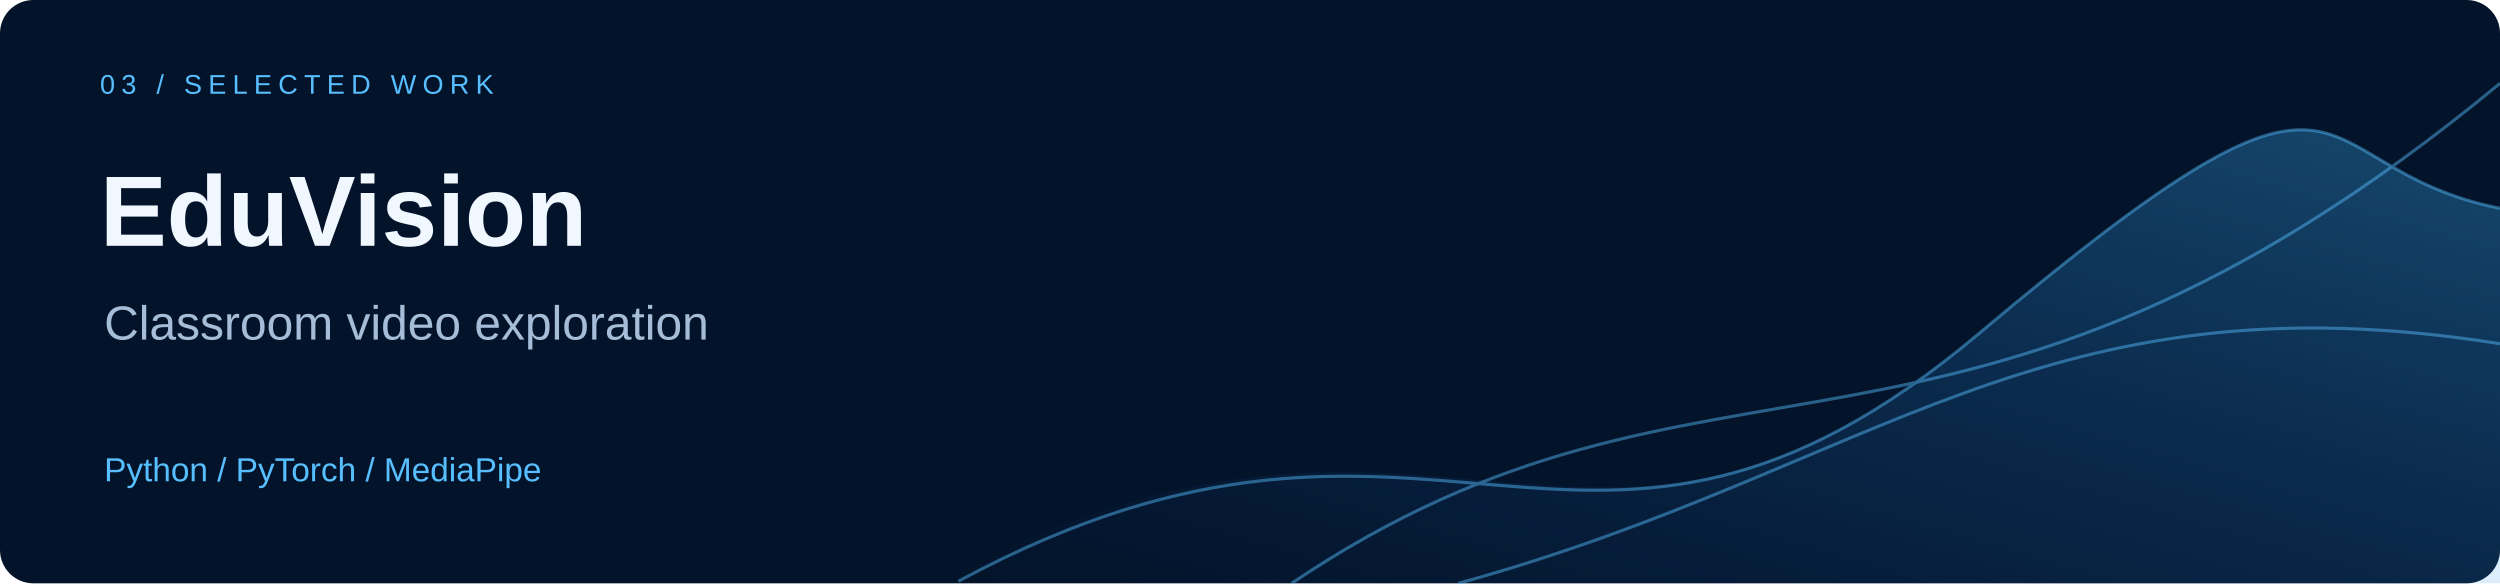
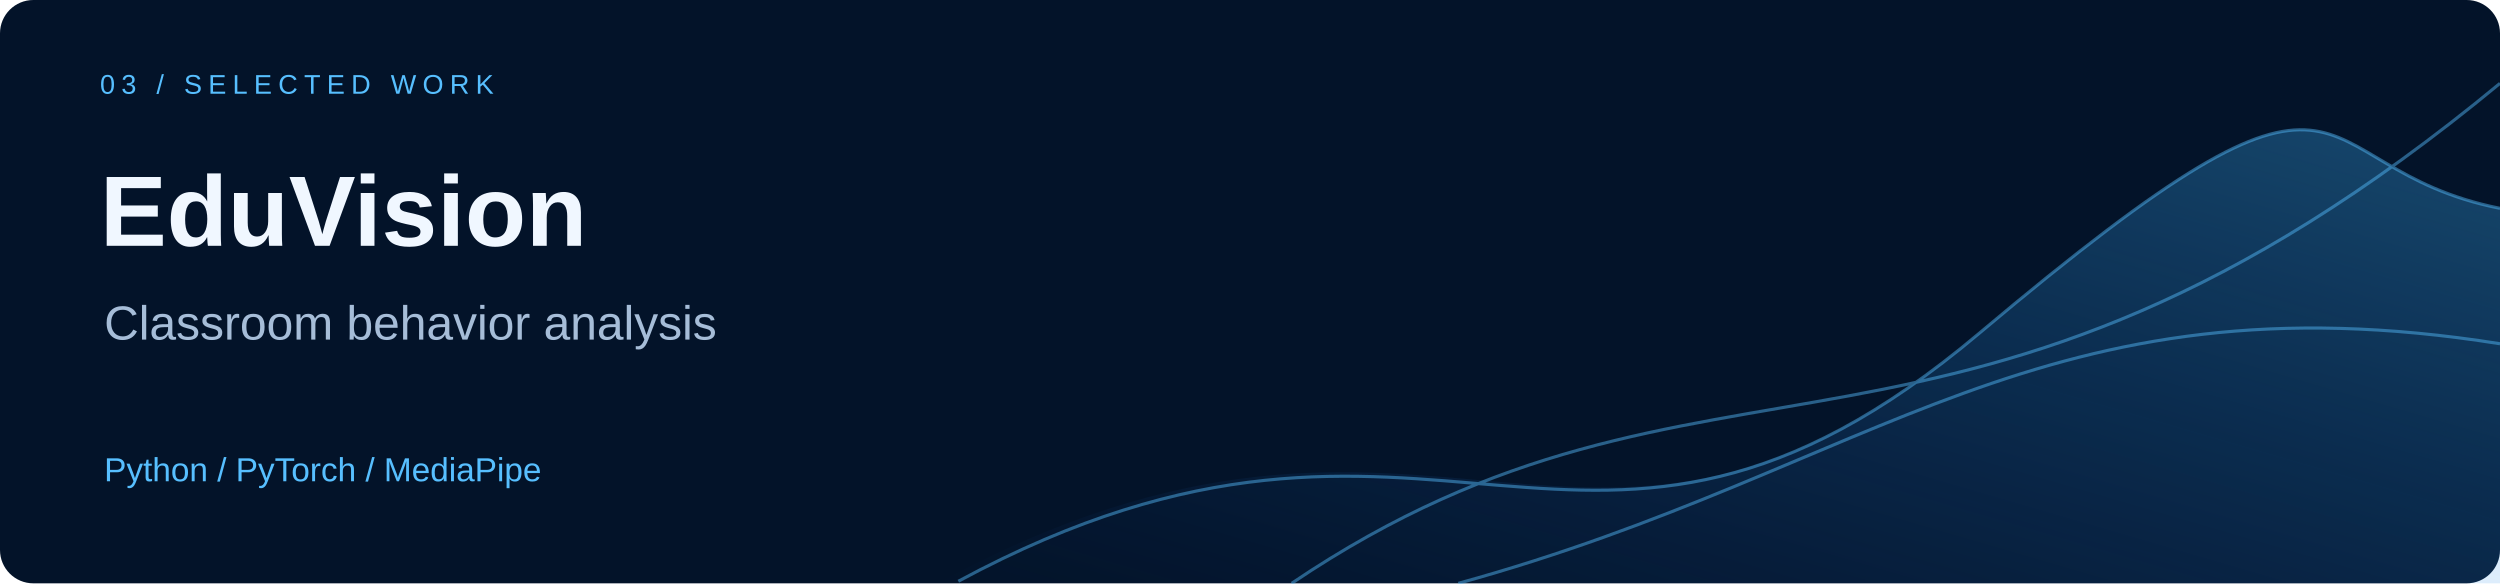
<svg xmlns="http://www.w3.org/2000/svg" width="1200" height="280" viewBox="0 0 1200 280" role="img" aria-labelledby="title desc">
  <style>
@keyframes drift {0%,100% {transform:translate(0,0)} 50% {transform:translate(-18px,9px) scale(1.12)}}
@keyframes shimmer {0%,100% {opacity:.5} 50% {opacity:1}}
.wave-motion {transform-origin:900px 200px;animation:drift 12s ease-in-out -10s infinite}
.wave-edge {animation:shimmer 8s ease-in-out -10s infinite}
@media (prefers-reduced-motion:reduce) {.wave-motion,.wave-edge {animation:none}}
</style>
  <defs>
    <linearGradient id="wave" x1="0" y1="1" x2="1" y2="0">
      <stop stop-color="#1469db" stop-opacity="0" />
      <stop offset="1" stop-color="#41baff" stop-opacity=".32" />
    </linearGradient>
  </defs>
  <rect width="1200" height="280" rx="16" fill="#031329" />
  <g class="wave-motion">
    <path class="wave-edge" d="M450 280 C690 150 760 320 950 160 S1100 80 1200 100 L1200 280Z" fill="url(#wave)" />
    <path d="M460 279 C690 155 760 320 950 160 S1100 80 1200 100 M620 280 C820 145 940 255 1200 40 M700 280 C900 225 980 130 1200 165" fill="none" stroke="#57bfff" stroke-opacity=".45" stroke-width="1.5" />
  </g>
  <text x="48" y="45" fill="#57bfff" font-family="Arial,sans-serif" font-size="13" letter-spacing="3">03 / SELECTED WORK</text>
  <text x="48" y="118" fill="#f0f7ff" font-family="Arial,sans-serif" font-size="48" font-weight="700">EduVision</text>
-   <text x="50" y="163" fill="#a6bdd8" font-family="Arial,sans-serif" font-size="23">Classroom video exploration</text>
+   <text x="50" y="163" fill="#a6bdd8" font-family="Arial,sans-serif" font-size="23">Classroom behavior analysis</text>
  <text x="50" y="231" fill="#57bfff" font-family="Arial,sans-serif" font-size="16">Python / PyTorch / MediaPipe</text>
</svg>
